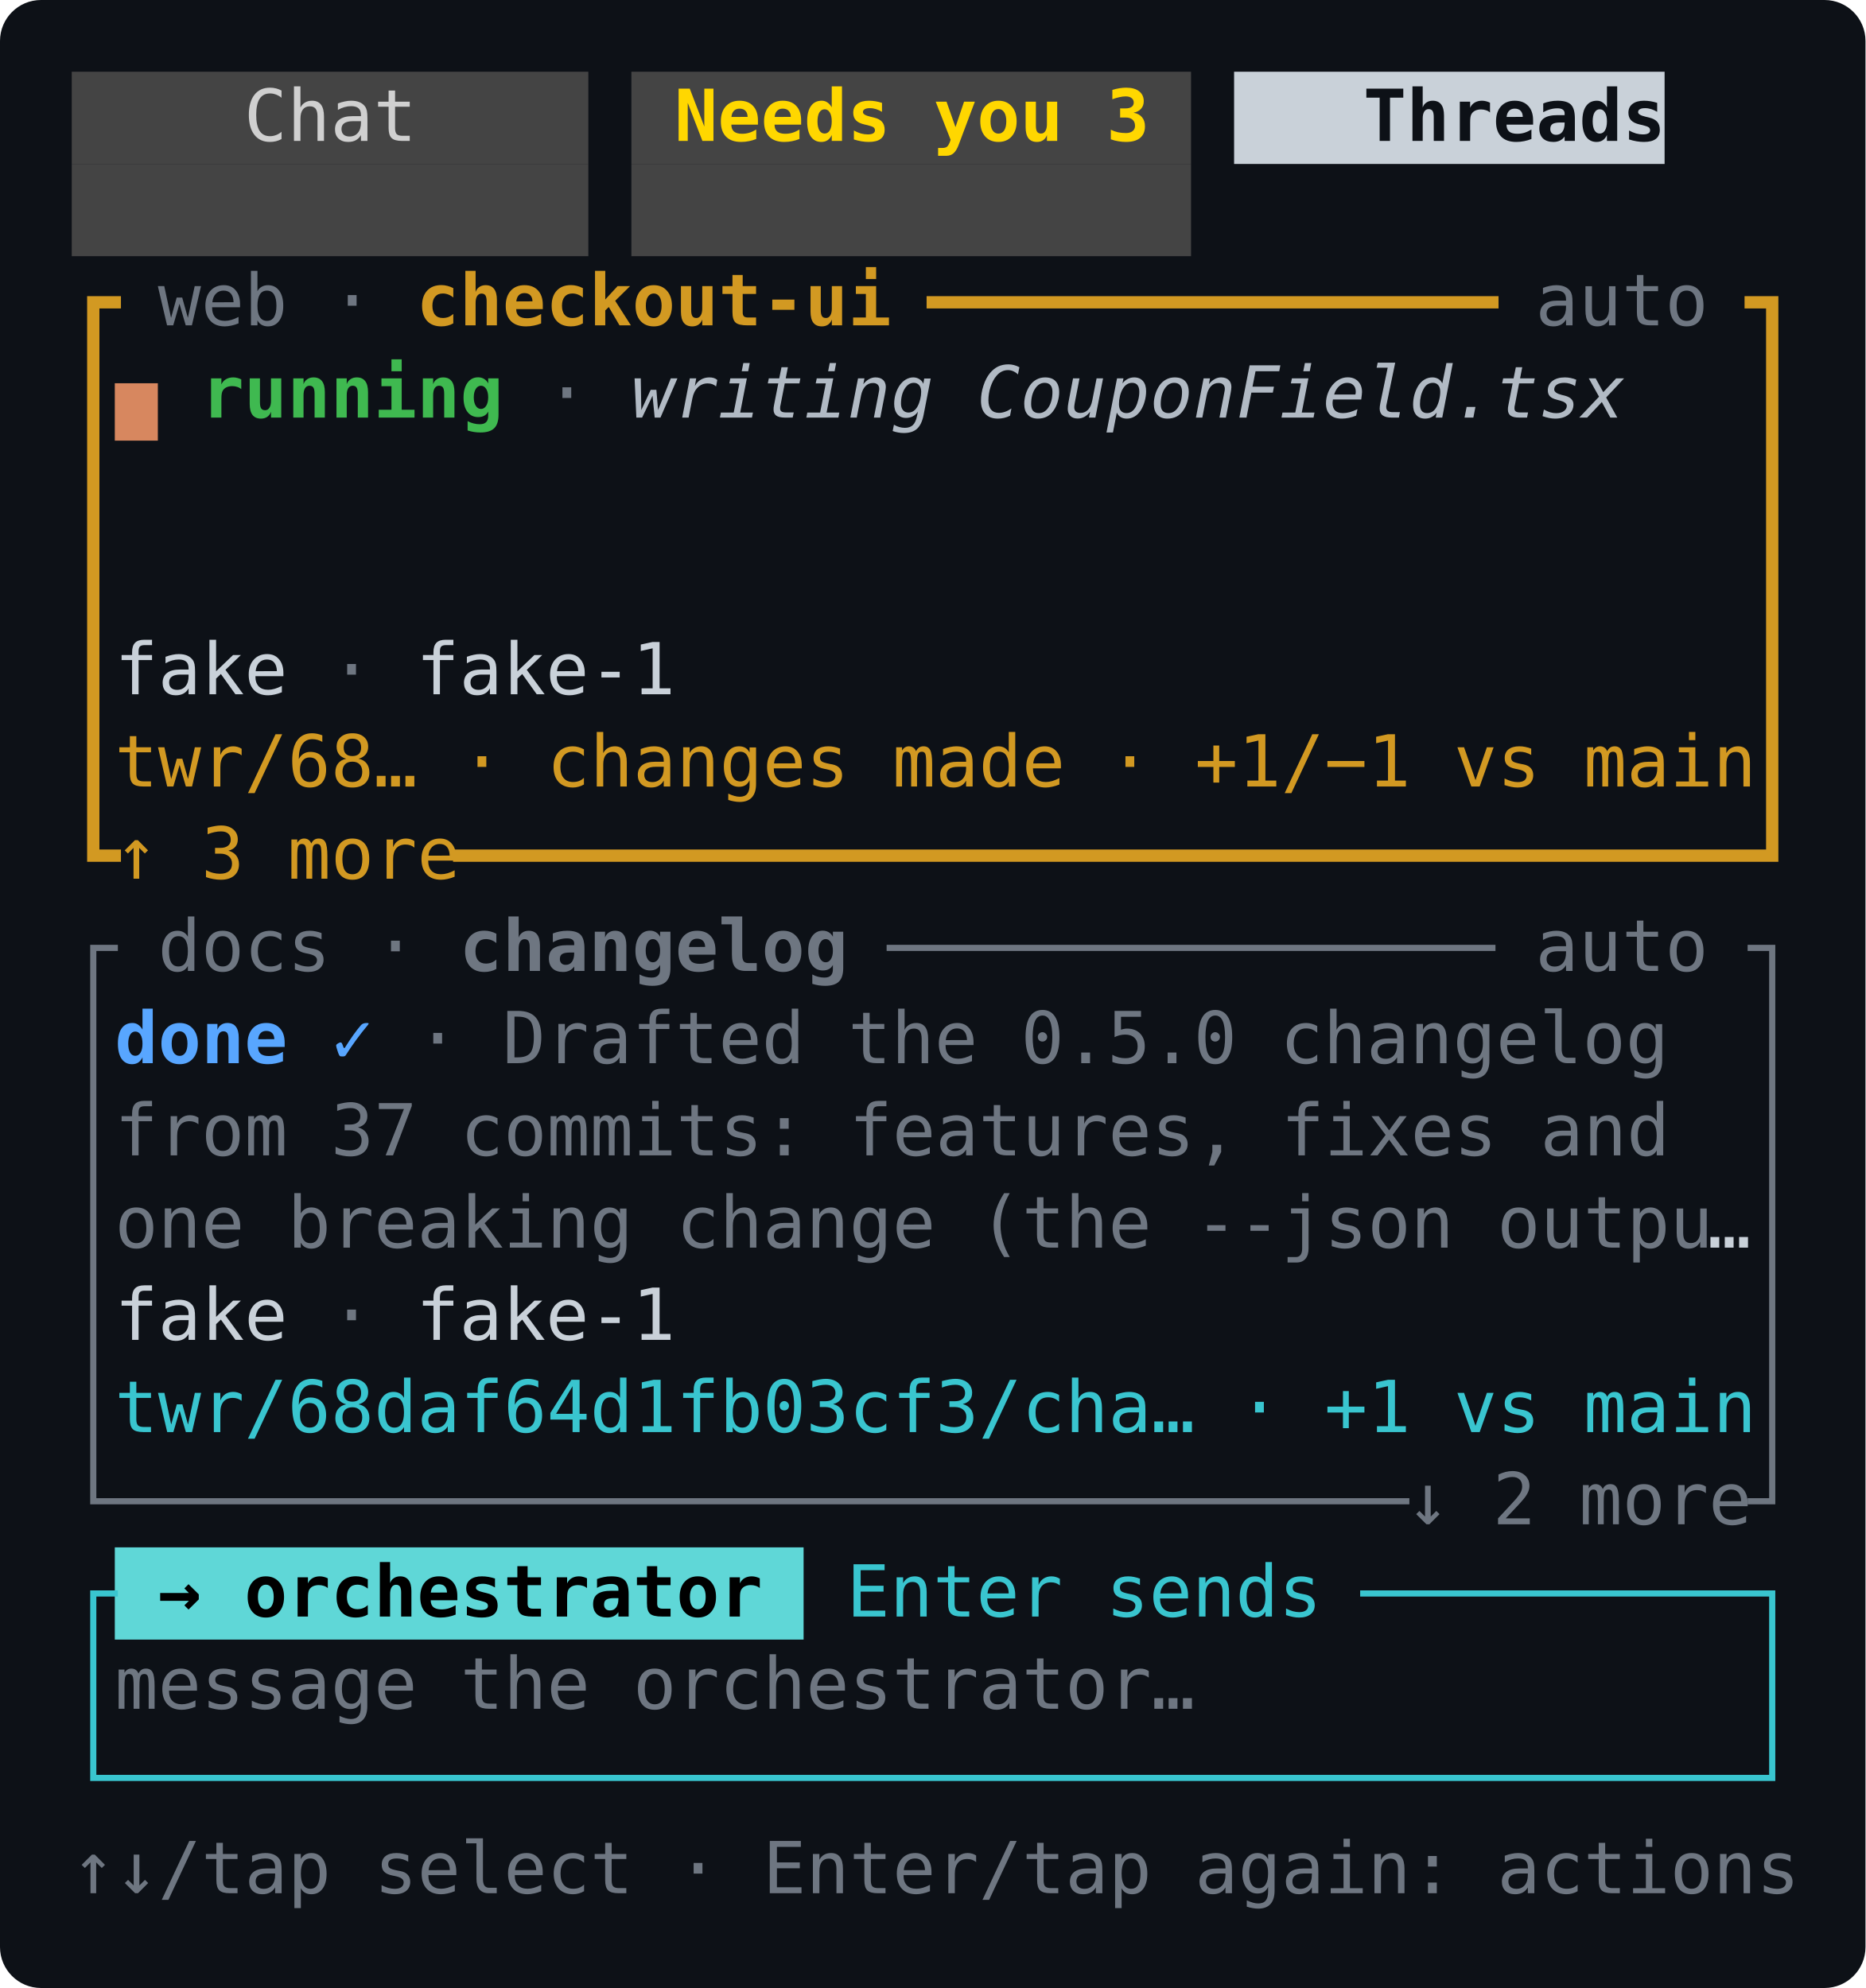
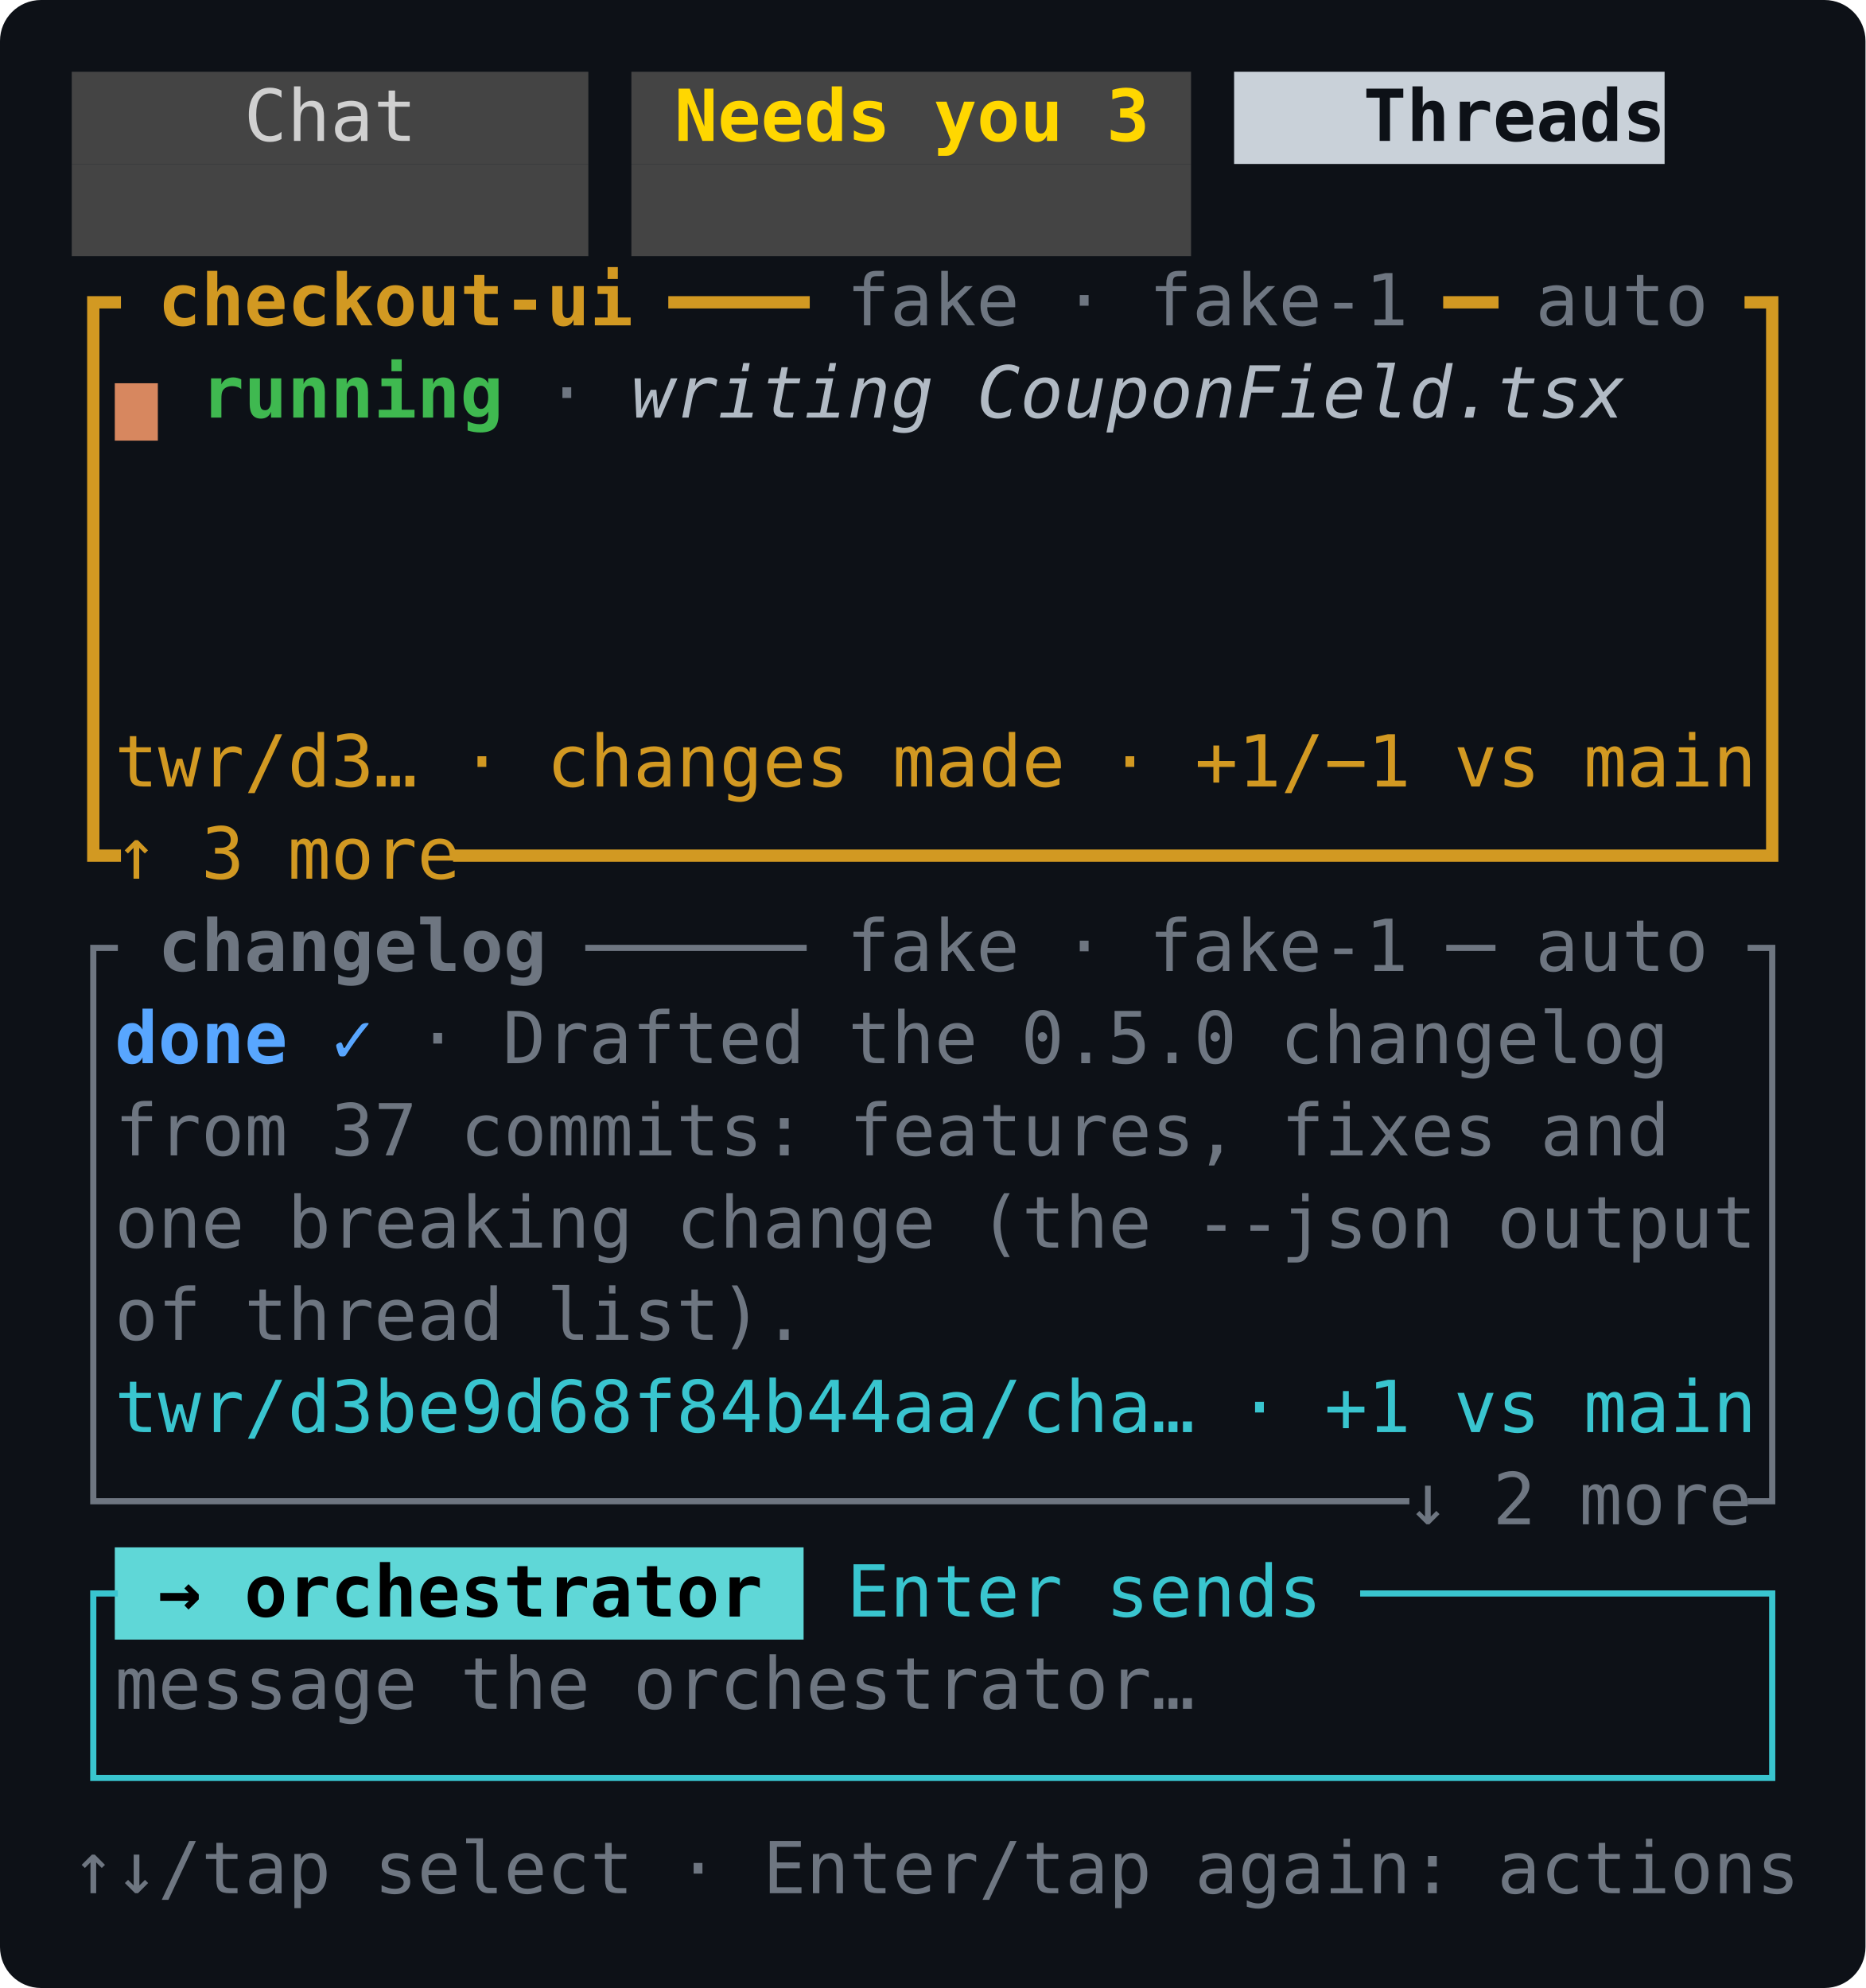
<svg xmlns="http://www.w3.org/2000/svg" width="364" height="388" viewBox="0 0 364 388" role="img" aria-label="twr on a phone: the compact layout's tab bar over the Threads screen's cards">
  <style>text{font-family:ui-monospace, SFMono-Regular, 'SF Mono', Menlo, Consolas, 'DejaVu Sans Mono', 'Liberation Mono', monospace;font-size:14px;white-space:pre}.b{font-weight:bold}.d{opacity:.55}.i{font-style:italic}.u{text-decoration:underline}</style>
  <rect width="100%" height="100%" rx="8" fill="#0d1117" />
  <rect x="14" y="14" width="100.8" height="18" fill="#444444" />
  <rect x="123.2" y="14" width="109.2" height="18" fill="#444444" />
  <rect x="240.8" y="14" width="84" height="18" fill="#c9d1d9" />
  <rect x="14" y="32" width="100.8" height="18" fill="#444444" />
  <rect x="123.2" y="32" width="109.2" height="18" fill="#444444" />
  <rect x="22.4" y="302" width="134.4" height="18" fill="#5fd7d7" />
  <rect x="22.4" y="74.8" width="8.4" height="11.2" fill="#d7875f" />
  <path d="M18.2 311H22.4M266 311H345.8M18.2 347H345.8M18.2 311V347M345.8 311V347" stroke="#39c5cf" stroke-width="1.2" fill="none" stroke-linecap="square" />
-   <path d="M18.2 185H22.4M173.6 185H291.2M341.6 185H345.8M18.2 293H274.4M341.6 293H345.8M18.2 185V293M345.8 185V293" stroke="#6e7681" stroke-width="1.2" fill="none" stroke-linecap="square" />
-   <path d="M18.2 59H22.4M182 59H291.2M341.6 59H345.8M18.2 167H22.4M89.6 167H345.8M18.2 59V167M345.8 59V167" stroke="#d29922" stroke-width="2.4" fill="none" stroke-linecap="square" />
+   <path d="M18.2 185H22.4M114.8 185H156.8M282.8 185H291.2M341.6 185H345.8M18.2 293H274.4M341.6 293H345.8M18.2 185V293M345.8 185V293" stroke="#6e7681" stroke-width="1.2" fill="none" stroke-linecap="square" />
+   <path d="M18.2 59H22.4M131.6 59H156.8M282.8 59H291.2M341.6 59H345.8M18.2 167H22.4M89.6 167H345.8M18.2 59V167M345.8 59V167" stroke="#d29922" stroke-width="2.4" fill="none" stroke-linecap="square" />
  <text x="47.6" y="27.5" fill="#d0d0d0" textLength="33.6">Chat</text>
  <text x="131.6" y="27.5" fill="#ffd700" class="b" textLength="92.4">Needs you 3</text>
  <text x="266" y="27.5" fill="#0d1117" class="b" textLength="58.8">Threads</text>
-   <text x="30.8" y="63.5" fill="#6e7681" textLength="42">web ·</text>
-   <text x="81.2" y="63.5" fill="#d29922" class="b" textLength="92.4">checkout-ui</text>
+   <text x="30.8" y="63.5" fill="#d29922" class="b" textLength="92.4">checkout-ui</text>
+   <text x="165.2" y="63.5" fill="#6e7681" textLength="109.2">fake · fake-1</text>
  <text x="299.6" y="63.5" fill="#6e7681" textLength="33.6">auto</text>
  <text x="39.2" y="81.5" fill="#3fb950" class="b" textLength="58.8">running</text>
  <text x="106.4" y="81.5" fill="#6e7681">·</text>
  <text x="123.2" y="81.5" fill="#b1bac4" class="i" textLength="193.2">writing CouponField.tsx</text>
-   <text x="22.4" y="135.5" fill="#c9d1d9" textLength="33.6">fake</text>
-   <text x="64.4" y="135.5" fill="#6e7681">·</text>
-   <text x="81.2" y="135.5" fill="#c9d1d9" textLength="50.4">fake-1</text>
-   <text x="22.4" y="153.5" fill="#d29922" textLength="319.2">twr/68… · changes made · +1/−1 vs main</text>
+   <text x="22.4" y="153.5" fill="#d29922" textLength="319.2">twr/d3… · changes made · +1/−1 vs main</text>
  <text x="22.4" y="171.5" fill="#d29922" textLength="67.2">↑ 3 more</text>
-   <text x="30.8" y="189.5" fill="#6e7681" textLength="50.4">docs ·</text>
-   <text x="89.6" y="189.5" fill="#6e7681" class="b" textLength="75.6">changelog</text>
+   <text x="30.8" y="189.5" fill="#6e7681" class="b" textLength="75.6">changelog</text>
+   <text x="165.2" y="189.5" fill="#6e7681" textLength="109.2">fake · fake-1</text>
  <text x="299.6" y="189.5" fill="#6e7681" textLength="33.6">auto</text>
  <text x="22.4" y="207.5" fill="#58a6ff" class="b" textLength="50.4">done ✓</text>
  <text x="81.2" y="207.5" fill="#6e7681" textLength="243.6">· Drafted the 0.5.0 changelog</text>
  <text x="22.4" y="225.5" fill="#6e7681" textLength="302.4">from 37 commits: features, fixes and</text>
-   <text x="22.4" y="243.5" fill="#6e7681" textLength="310.8">one breaking change (the --json outpu</text>
-   <text x="333.2" y="243.5" fill="#c9d1d9">…</text>
-   <text x="22.4" y="261.5" fill="#c9d1d9" textLength="33.6">fake</text>
-   <text x="64.4" y="261.5" fill="#6e7681">·</text>
-   <text x="81.2" y="261.5" fill="#c9d1d9" textLength="50.4">fake-1</text>
-   <text x="22.4" y="279.5" fill="#39c5cf" textLength="319.2">twr/68daf64d1fb03cf3/cha… · +1 vs main</text>
+   <text x="22.4" y="243.5" fill="#6e7681" textLength="319.2">one breaking change (the --json output</text>
+   <text x="22.4" y="261.5" fill="#6e7681" textLength="134.4">of thread list).</text>
+   <text x="22.4" y="279.5" fill="#39c5cf" textLength="319.2">twr/d3be9d68f84b44aa/cha… · +1 vs main</text>
  <text x="274.4" y="297.5" fill="#6e7681" textLength="67.2">↓ 2 more</text>
  <text x="30.8" y="315.5" fill="#000000" class="b" textLength="117.6">→ orchestrator</text>
  <text x="165.2" y="315.5" fill="#39c5cf" textLength="92.4">Enter sends</text>
  <text x="22.4" y="333.5" fill="#6e7681" textLength="210">message the orchestrator…</text>
  <text x="14" y="369.5" fill="#6e7681" textLength="336">↑↓/tap select · Enter/tap again: actions</text>
</svg>
